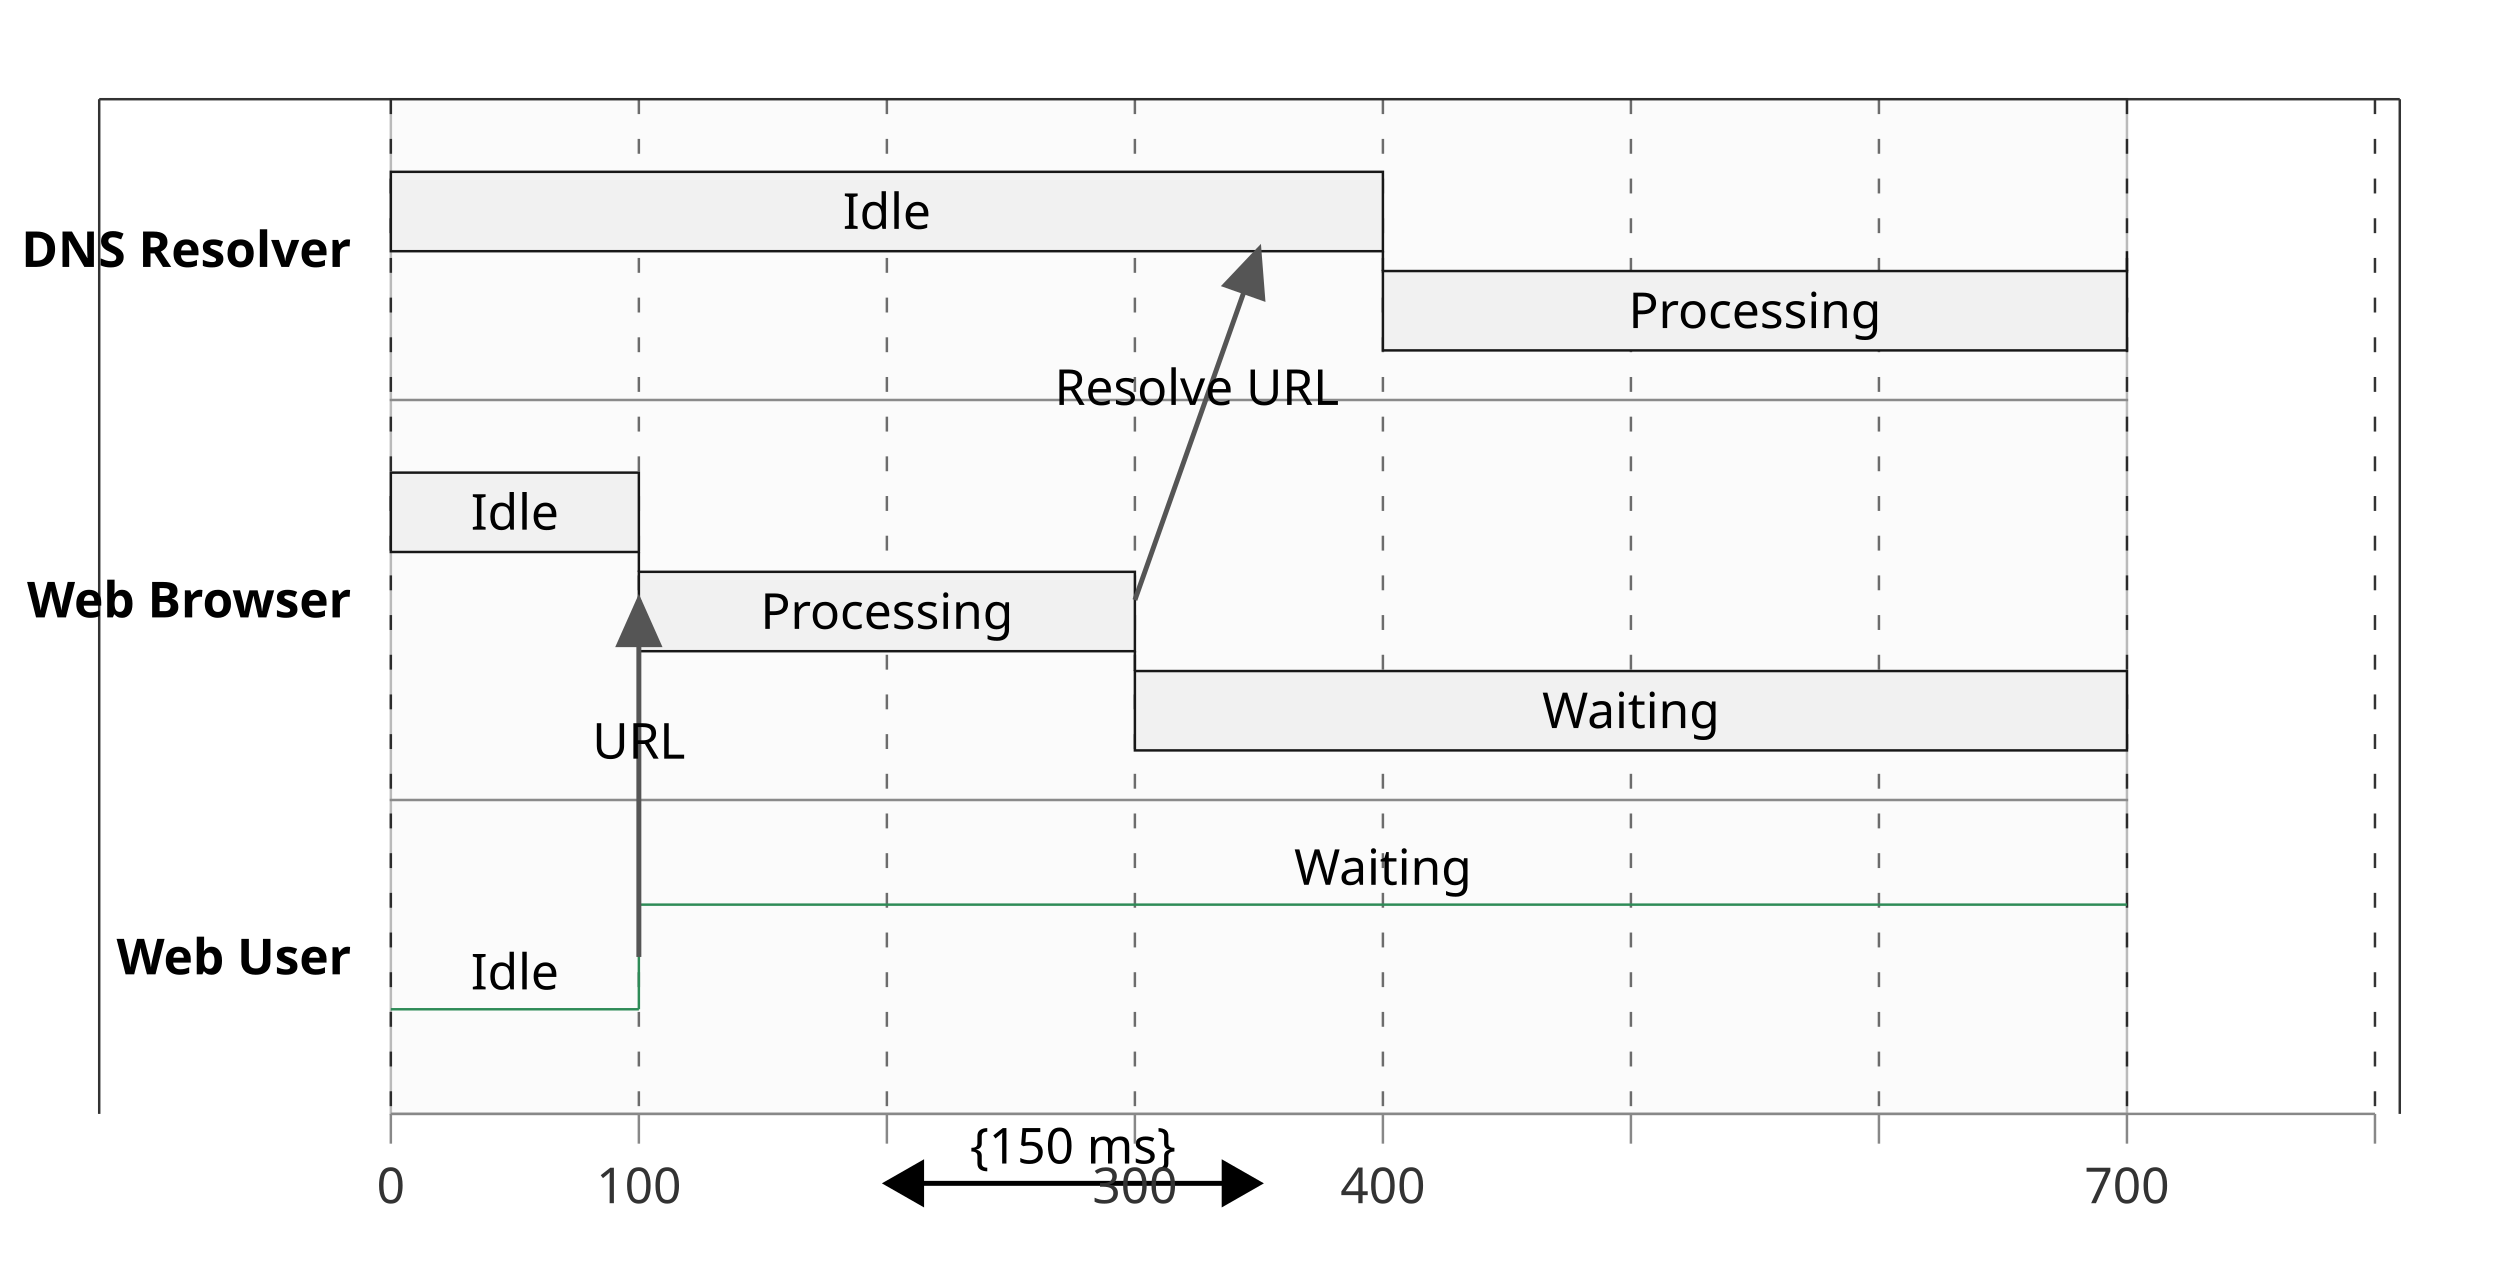
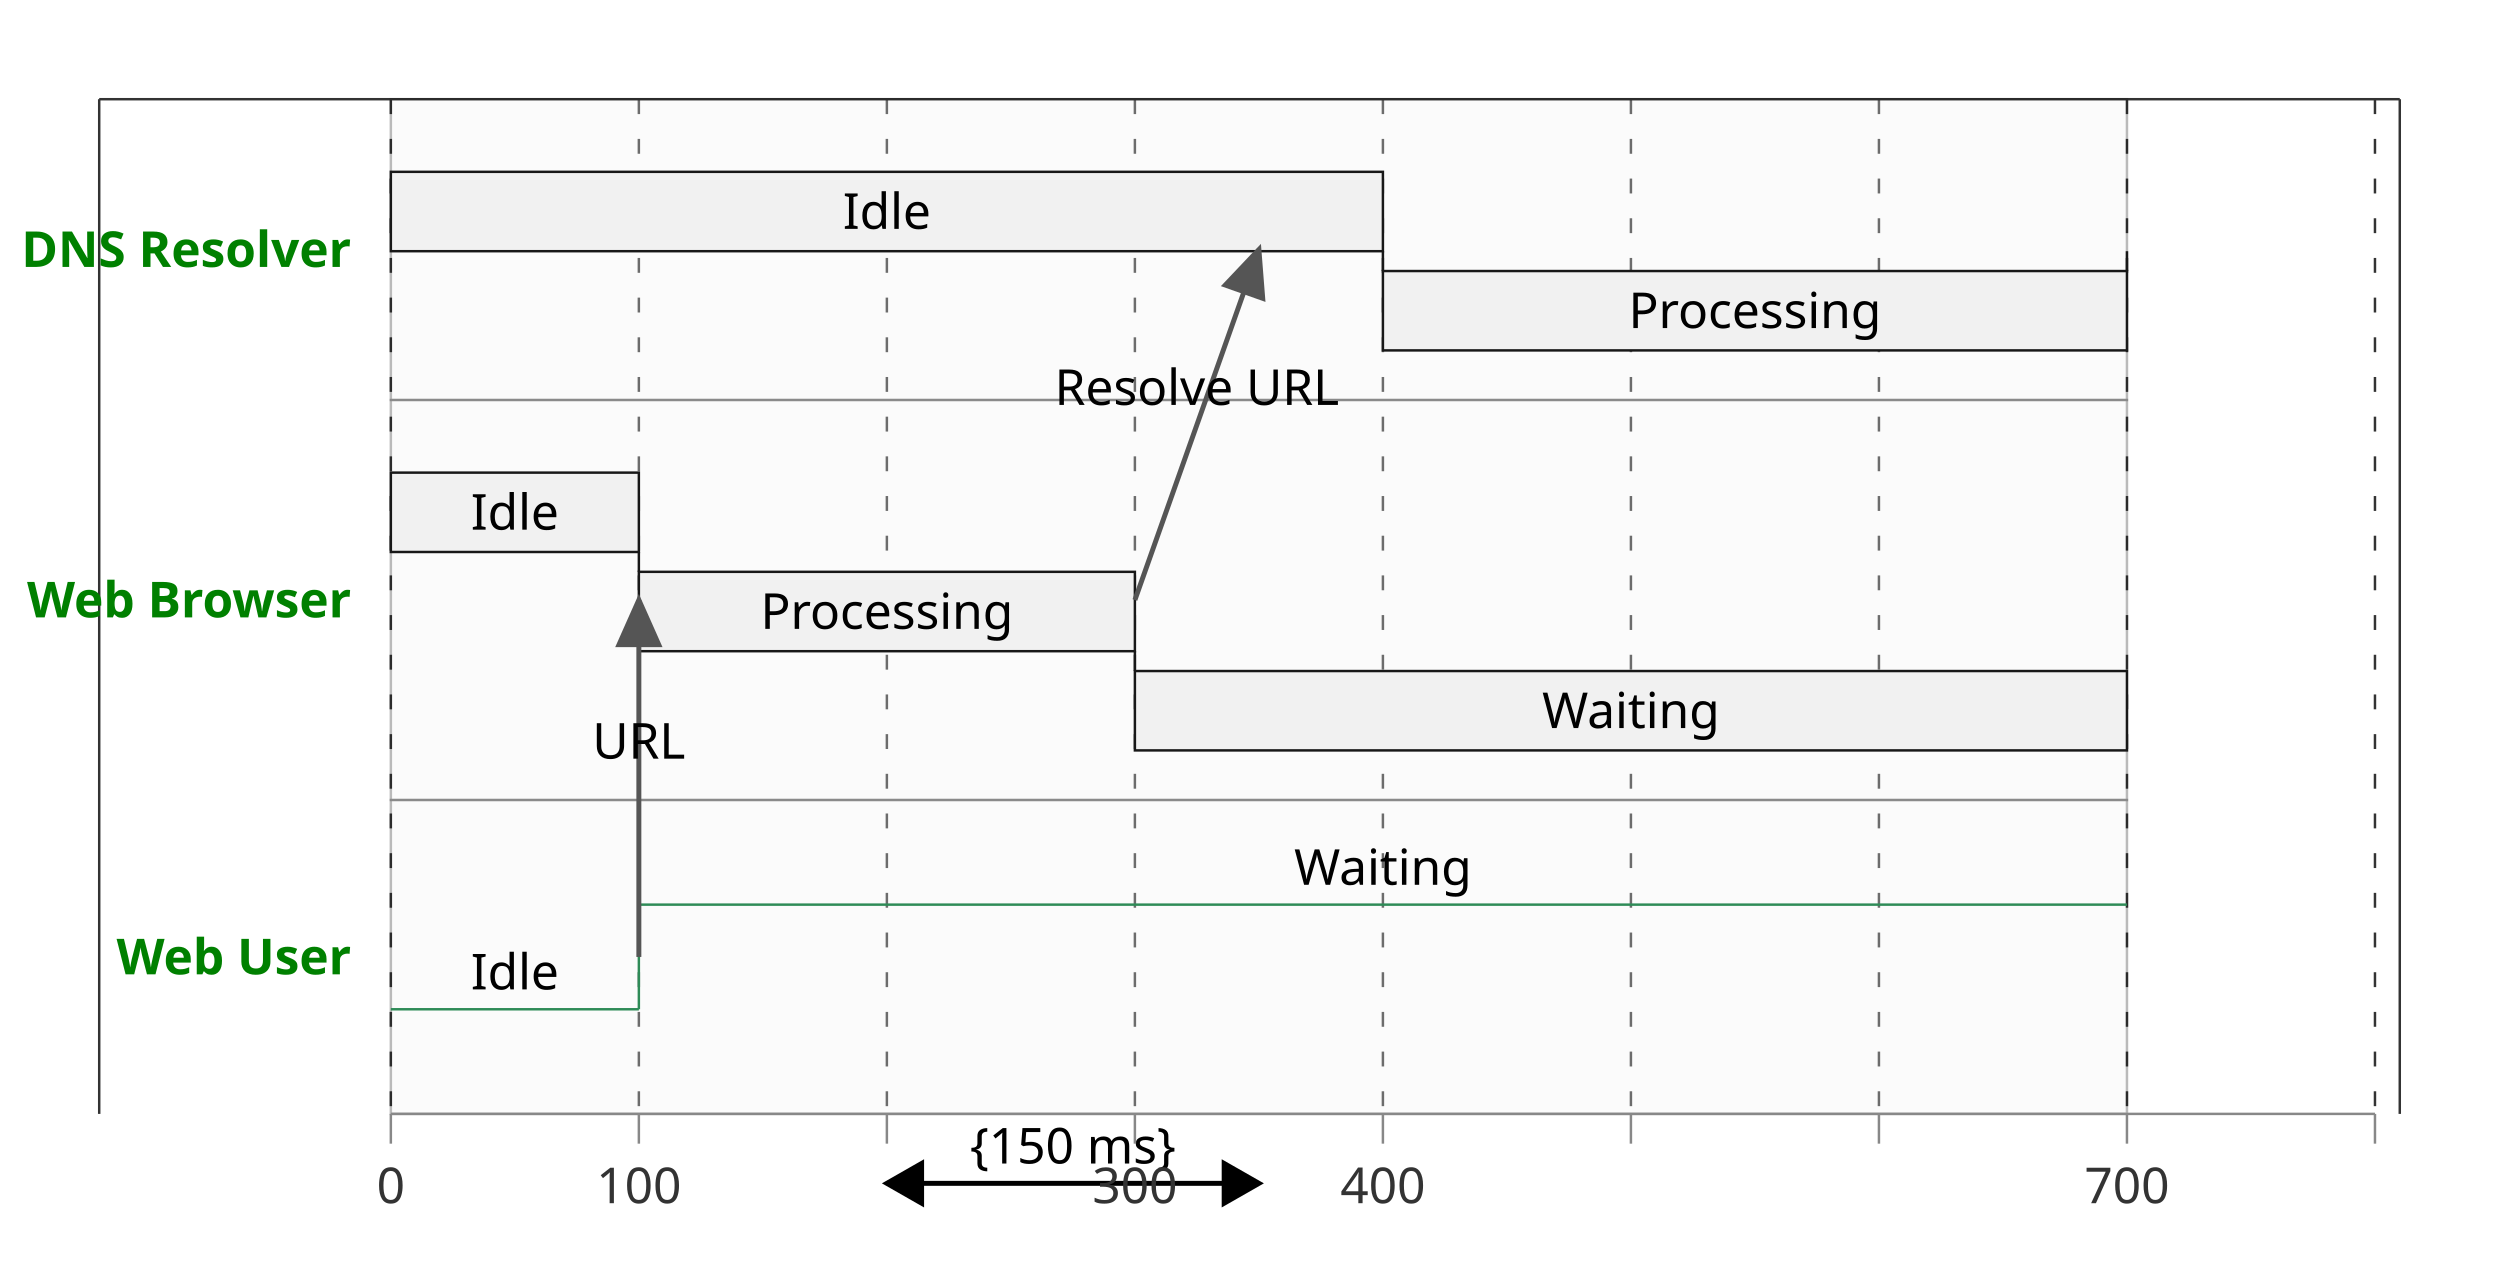
<svg xmlns="http://www.w3.org/2000/svg" contentStyleType="text/css" data-diagram-type="TIMING" height="257px" preserveAspectRatio="none" style="width:504px;height:257px;background:#FFFFFF;" version="1.1" viewBox="0 0 504 257" width="504px" zoomAndPan="magnify">
  <defs />
  <g>
    <line style="stroke:#333333;stroke-width:0.5;" x1="20" x2="20" y1="20" y2="224.562" />
    <line style="stroke:#333333;stroke-width:0.5;" x1="483.794" x2="483.794" y1="20" y2="224.562" />
    <line style="stroke:#333333;stroke-width:0.5;stroke-dasharray:3,5;" x1="78.794" x2="78.794" y1="20" y2="224.562" />
    <line style="stroke:#333333;stroke-width:0.5;stroke-dasharray:3,5;" x1="128.794" x2="128.794" y1="20" y2="224.562" />
    <line style="stroke:#333333;stroke-width:0.5;stroke-dasharray:3,5;" x1="178.794" x2="178.794" y1="20" y2="224.562" />
    <line style="stroke:#333333;stroke-width:0.5;stroke-dasharray:3,5;" x1="228.794" x2="228.794" y1="20" y2="224.562" />
    <line style="stroke:#333333;stroke-width:0.5;stroke-dasharray:3,5;" x1="278.794" x2="278.794" y1="20" y2="224.562" />
    <line style="stroke:#333333;stroke-width:0.5;stroke-dasharray:3,5;" x1="328.794" x2="328.794" y1="20" y2="224.562" />
    <line style="stroke:#333333;stroke-width:0.5;stroke-dasharray:3,5;" x1="378.794" x2="378.794" y1="20" y2="224.562" />
    <line style="stroke:#333333;stroke-width:0.5;stroke-dasharray:3,5;" x1="428.794" x2="428.794" y1="20" y2="224.562" />
    <line style="stroke:#333333;stroke-width:0.5;stroke-dasharray:3,5;" x1="478.794" x2="478.794" y1="20" y2="224.562" />
    <line style="stroke:#333333;stroke-width:0.5;" x1="20" x2="483.794" y1="20" y2="20" />
-     <text fill="#000000" font-family="sans-serif" font-size="10" font-weight="700" lengthAdjust="spacing" text-anchor="end" textLength="76.318" x="70.794" y="53.82">DNS Resolver</text>
+     <text fill="#008000" font-family="'sans-serif'" font-size="10" font-weight="700" lengthAdjust="spacing" text-anchor="end" textLength="76.318" x="70.794" y="53.82">DNS Resolver</text>
    <rect fill="#F1F1F1" height="60.641" opacity="0.3" style="stroke:#181818;stroke-width:0.5;" width="350" x="78.794" y="20" />
    <rect fill="#F1F1F1" height="16" style="stroke:#181818;stroke-width:0.5;" width="200" x="78.794" y="34.641" />
-     <text fill="#000000" font-family="sans-serif" font-size="10" lengthAdjust="spacing" text-anchor="middle" textLength="18.227" x="178.794" y="46.141">Idle</text>
+     <text fill="#000000" font-family="'sans-serif'" font-size="10" lengthAdjust="spacing" text-anchor="middle" textLength="18.227" x="178.794" y="46.141">Idle</text>
    <rect fill="#F1F1F1" height="16" style="stroke:#181818;stroke-width:0.5;" width="150" x="278.794" y="54.641" />
-     <text fill="#000000" font-family="sans-serif" font-size="10" lengthAdjust="spacing" text-anchor="middle" textLength="53.794" x="353.794" y="66.141">Processing</text>
+     <text fill="#000000" font-family="'sans-serif'" font-size="10" lengthAdjust="spacing" text-anchor="middle" textLength="53.794" x="353.794" y="66.141">Processing</text>
    <line style="stroke:#181818;stroke-width:0.5;" x1="278.794" x2="278.794" y1="50.641" y2="54.641" />
    <line style="stroke:#181818;stroke-width:0.5;" x1="428.794" x2="428.794" y1="54.641" y2="50.641" />
-     <text fill="#000000" font-family="sans-serif" font-size="10" font-weight="700" lengthAdjust="spacing" text-anchor="end" textLength="74.78" x="70.794" y="124.461">Web Browser</text>
+     <text fill="#008000" font-family="'sans-serif'" font-size="10" font-weight="700" lengthAdjust="spacing" text-anchor="end" textLength="74.78" x="70.794" y="124.461">Web Browser</text>
    <rect fill="#F1F1F1" height="80.641" opacity="0.3" style="stroke:#181818;stroke-width:0.5;" width="350" x="78.794" y="80.641" />
    <rect fill="#F1F1F1" height="16" style="stroke:#181818;stroke-width:0.5;" width="50" x="78.794" y="95.281" />
-     <text fill="#000000" font-family="sans-serif" font-size="10" lengthAdjust="spacing" text-anchor="middle" textLength="18.227" x="103.794" y="106.781">Idle</text>
+     <text fill="#000000" font-family="'sans-serif'" font-size="10" lengthAdjust="spacing" text-anchor="middle" textLength="18.227" x="103.794" y="106.781">Idle</text>
    <rect fill="#F1F1F1" height="16" style="stroke:#181818;stroke-width:0.5;" width="100" x="128.794" y="115.281" />
-     <text fill="#000000" font-family="sans-serif" font-size="10" lengthAdjust="spacing" text-anchor="middle" textLength="53.794" x="178.794" y="126.781">Processing</text>
+     <text fill="#000000" font-family="'sans-serif'" font-size="10" lengthAdjust="spacing" text-anchor="middle" textLength="53.794" x="178.794" y="126.781">Processing</text>
    <line style="stroke:#181818;stroke-width:0.5;" x1="128.794" x2="128.794" y1="111.281" y2="115.281" />
    <rect fill="#F1F1F1" height="16" style="stroke:#181818;stroke-width:0.5;" width="200" x="228.794" y="135.281" />
-     <text fill="#000000" font-family="sans-serif" font-size="10" lengthAdjust="spacing" text-anchor="middle" textLength="38.179" x="328.794" y="146.781">Waiting</text>
+     <text fill="#000000" font-family="'sans-serif'" font-size="10" lengthAdjust="spacing" text-anchor="middle" textLength="38.179" x="328.794" y="146.781">Waiting</text>
    <line style="stroke:#181818;stroke-width:0.5;" x1="228.794" x2="228.794" y1="131.281" y2="135.281" />
-     <text fill="#000000" font-family="sans-serif" font-size="10" font-weight="700" lengthAdjust="spacing" text-anchor="end" textLength="54.238" x="70.794" y="196.422">Web User</text>
+     <text fill="#008000" font-family="'sans-serif'" font-size="10" font-weight="700" lengthAdjust="spacing" text-anchor="end" textLength="54.238" x="70.794" y="196.422">Web User</text>
    <rect fill="#F1F1F1" height="63.281" opacity="0.3" style="stroke:#181818;stroke-width:0.5;" width="350" x="78.794" y="161.281" />
    <line style="stroke:#2E8B57;stroke-width:0.5;" x1="78.794" x2="128.794" y1="203.469" y2="203.469" />
-     <text fill="#000000" font-family="sans-serif" font-size="10" lengthAdjust="spacing" text-anchor="middle" textLength="18.227" x="103.794" y="199.469">Idle</text>
+     <text fill="#000000" font-family="'sans-serif'" font-size="10" lengthAdjust="spacing" text-anchor="middle" textLength="18.227" x="103.794" y="199.469">Idle</text>
    <line style="stroke:#2E8B57;stroke-width:0.5;" x1="128.794" x2="428.794" y1="182.375" y2="182.375" />
-     <text fill="#000000" font-family="sans-serif" font-size="10" lengthAdjust="spacing" text-anchor="middle" textLength="38.179" x="278.794" y="178.375">Waiting</text>
+     <text fill="#000000" font-family="'sans-serif'" font-size="10" lengthAdjust="spacing" text-anchor="middle" textLength="38.179" x="278.794" y="178.375">Waiting</text>
    <line style="stroke:#2E8B57;stroke-width:0.5;" x1="128.794" x2="128.794" y1="203.469" y2="182.375" />
    <line style="stroke:#555555;stroke-width:1;" x1="128.794" x2="128.794" y1="192.922" y2="120.961" />
    <polygon fill="#555555" points="132.794,129.961,128.794,120.961,124.794,129.961,132.794,129.961" style="stroke:#555555;stroke-width:1;" />
-     <text fill="#000000" font-family="sans-serif" font-size="10" lengthAdjust="spacing" text-anchor="middle" textLength="19.839" x="128.794" y="152.941">URL</text>
+     <text fill="#000000" font-family="'sans-serif'" font-size="10" lengthAdjust="spacing" text-anchor="middle" textLength="19.839" x="128.794" y="152.941">URL</text>
    <line style="stroke:#555555;stroke-width:1;" x1="228.794" x2="253.794" y1="120.961" y2="50.32" />
    <polygon fill="#555555" points="254.562,60.139,253.794,50.32,247.02,57.47,254.562,60.139" style="stroke:#555555;stroke-width:1;" />
-     <text fill="#000000" font-family="sans-serif" font-size="10" lengthAdjust="spacing" text-anchor="middle" textLength="62.295" x="241.294" y="81.641">Resolve URL</text>
+     <text fill="#000000" font-family="'sans-serif'" font-size="10" lengthAdjust="spacing" text-anchor="middle" textLength="62.295" x="241.294" y="81.641">Resolve URL</text>
    <line style="stroke:#000000;stroke-width:1;" x1="178.794" x2="253.794" y1="238.562" y2="238.562" />
    <polygon fill="#000000" points="185.794,234.562,178.794,238.562,185.794,242.562,185.794,234.562" style="stroke:#000000;stroke-width:1;" />
    <polygon fill="#000000" points="246.794,234.562,253.794,238.562,246.794,242.562,246.794,234.562" style="stroke:#000000;stroke-width:1;" />
-     <text fill="#000000" font-family="sans-serif" font-size="10" lengthAdjust="spacing" text-anchor="middle" textLength="49.941" x="216.294" y="234.562">{150 ms}</text>
+     <text fill="#000000" font-family="'sans-serif'" font-size="10" lengthAdjust="spacing" text-anchor="middle" textLength="49.941" x="216.294" y="234.562">{150 ms}</text>
    <line style="stroke:#888888;stroke-width:0.5;" x1="78.794" x2="478.794" y1="224.562" y2="224.562" />
    <line style="stroke:#888888;stroke-width:0.5;" x1="78.794" x2="78.794" y1="224.562" y2="230.562" />
    <line style="stroke:#888888;stroke-width:0.5;" x1="128.794" x2="128.794" y1="224.562" y2="230.562" />
    <line style="stroke:#888888;stroke-width:0.5;" x1="178.794" x2="178.794" y1="224.562" y2="230.562" />
    <line style="stroke:#888888;stroke-width:0.5;" x1="228.794" x2="228.794" y1="224.562" y2="230.562" />
    <line style="stroke:#888888;stroke-width:0.5;" x1="278.794" x2="278.794" y1="224.562" y2="230.562" />
    <line style="stroke:#888888;stroke-width:0.5;" x1="328.794" x2="328.794" y1="224.562" y2="230.562" />
    <line style="stroke:#888888;stroke-width:0.5;" x1="378.794" x2="378.794" y1="224.562" y2="230.562" />
    <line style="stroke:#888888;stroke-width:0.5;" x1="428.794" x2="428.794" y1="224.562" y2="230.562" />
    <line style="stroke:#888888;stroke-width:0.5;" x1="478.794" x2="478.794" y1="224.562" y2="230.562" />
-     <text fill="#333333" font-family="sans-serif" font-size="10" lengthAdjust="spacing" text-anchor="middle" textLength="6.362" x="78.794" y="242.562">0</text>
-     <text fill="#333333" font-family="sans-serif" font-size="10" lengthAdjust="spacing" text-anchor="middle" textLength="19.087" x="128.794" y="242.562">100</text>
-     <text fill="#333333" font-family="sans-serif" font-size="10" lengthAdjust="spacing" text-anchor="middle" textLength="19.087" x="228.794" y="242.562">300</text>
-     <text fill="#333333" font-family="sans-serif" font-size="10" lengthAdjust="spacing" text-anchor="middle" textLength="19.087" x="278.794" y="242.562">400</text>
-     <text fill="#333333" font-family="sans-serif" font-size="10" lengthAdjust="spacing" text-anchor="middle" textLength="19.087" x="428.794" y="242.562">700</text>
+     <text fill="#333333" font-family="'sans-serif'" font-size="10" lengthAdjust="spacing" text-anchor="middle" textLength="6.362" x="78.794" y="242.562">0</text>
+     <text fill="#333333" font-family="'sans-serif'" font-size="10" lengthAdjust="spacing" text-anchor="middle" textLength="19.087" x="128.794" y="242.562">100</text>
+     <text fill="#333333" font-family="'sans-serif'" font-size="10" lengthAdjust="spacing" text-anchor="middle" textLength="19.087" x="228.794" y="242.562">300</text>
+     <text fill="#333333" font-family="'sans-serif'" font-size="10" lengthAdjust="spacing" text-anchor="middle" textLength="19.087" x="278.794" y="242.562">400</text>
+     <text fill="#333333" font-family="'sans-serif'" font-size="10" lengthAdjust="spacing" text-anchor="middle" textLength="19.087" x="428.794" y="242.562">700</text>
  </g>
</svg>
